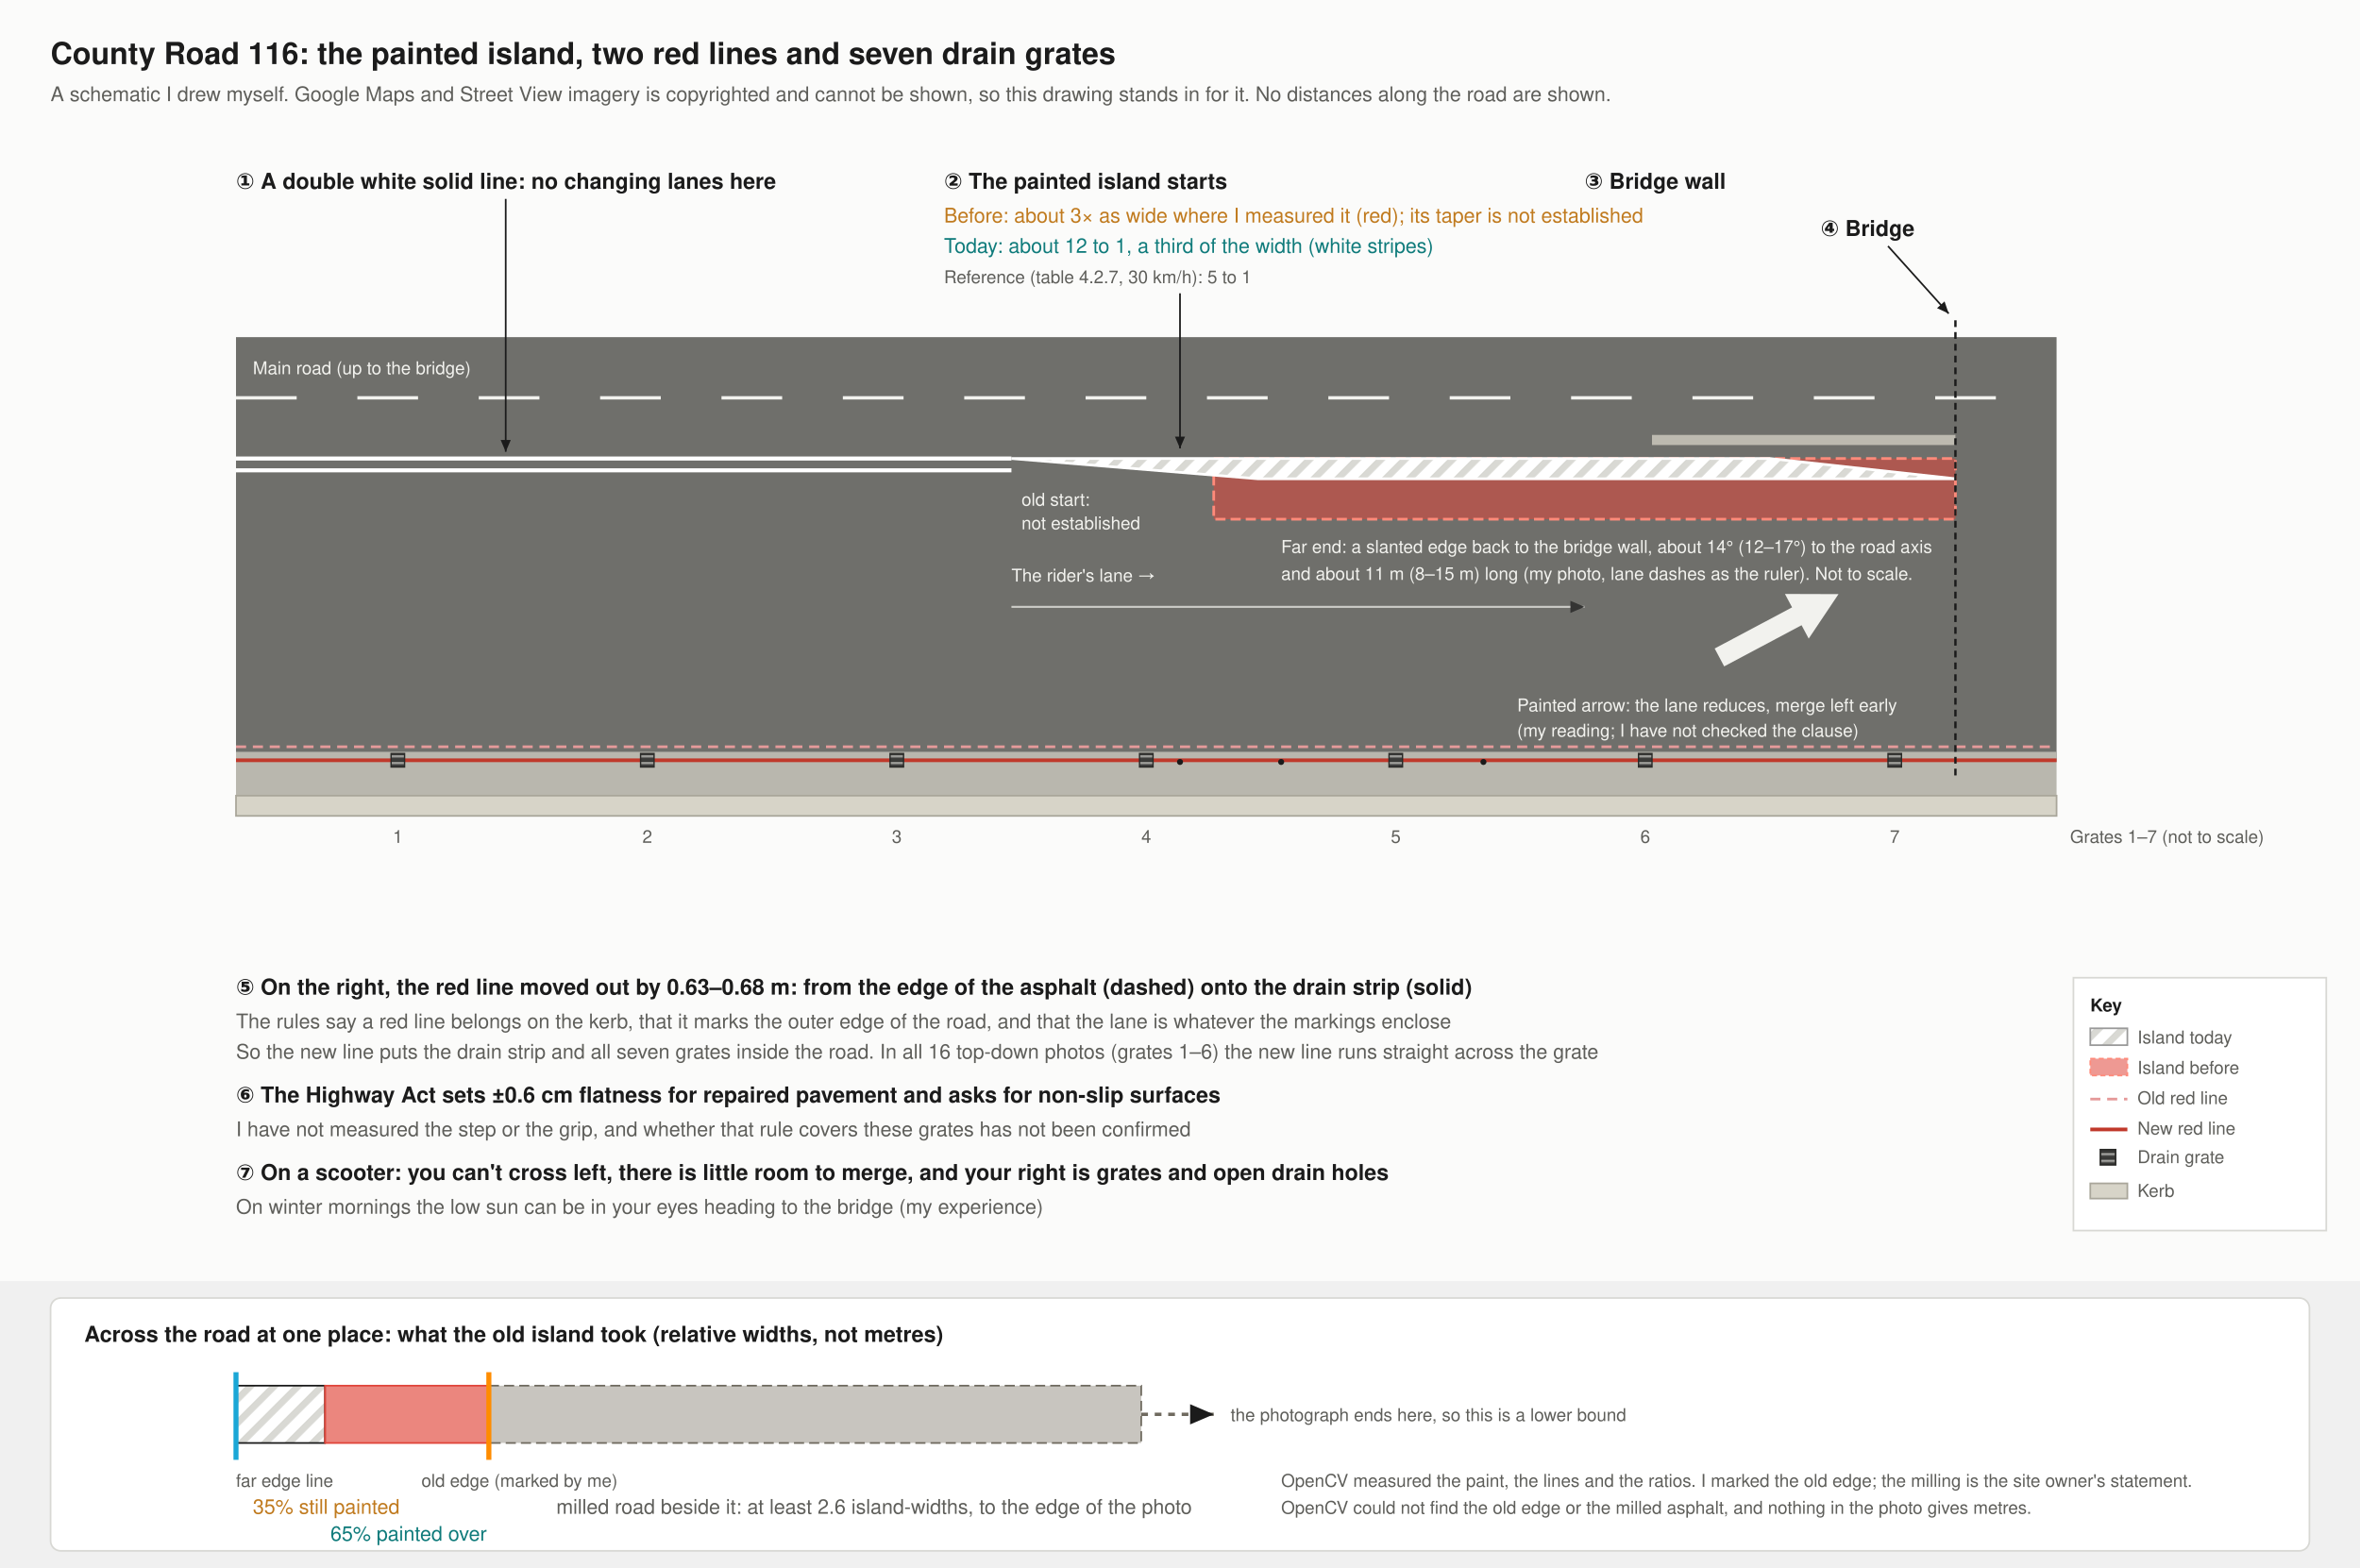
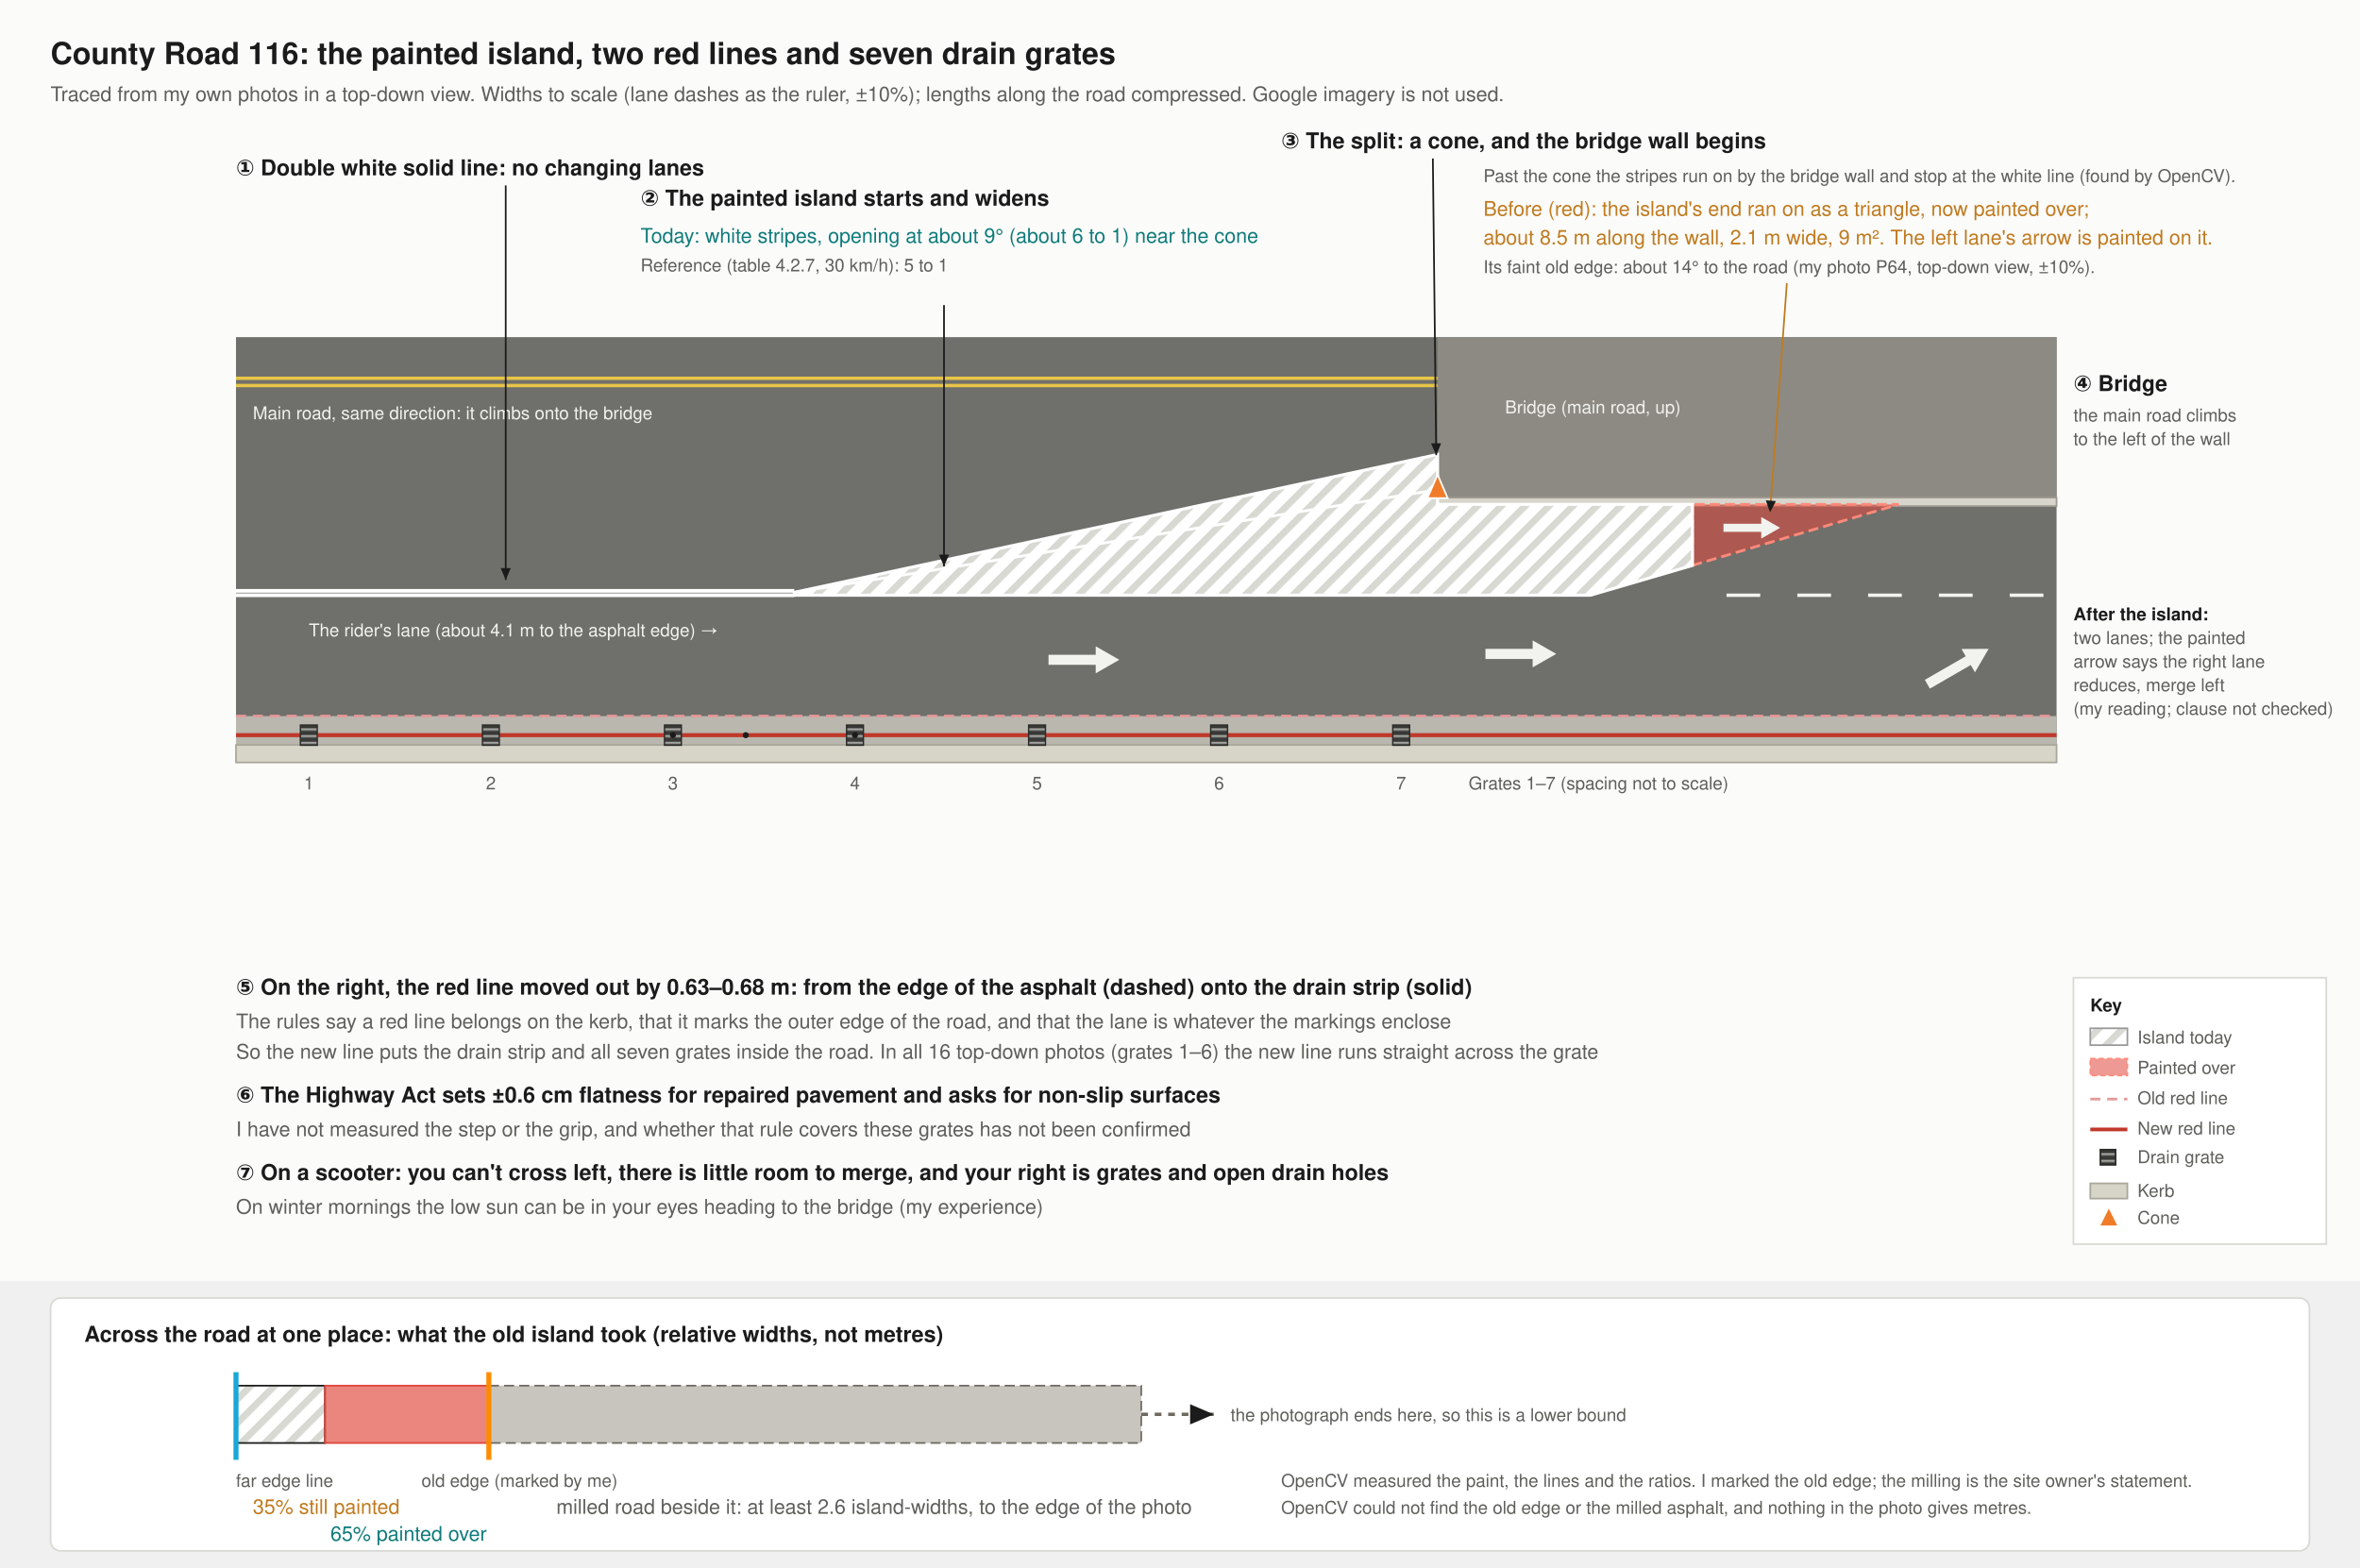
<svg xmlns="http://www.w3.org/2000/svg" viewBox="0 0 1400 930" width="1400" height="930" font-family="PingFang TC, Noto Sans TC, Helvetica, Arial, sans-serif">
  <style>
 .t{fill:#1b1b1b} .m{fill:#5e5e5a}
 .sm{font-size:12px} .xs{font-size:10.5px} .lbl{font-size:13px;font-weight:700} .hd{font-size:18px;font-weight:700}
 .tt{fill:#0f7b7b} .ta{fill:#c07a1e} .tr{fill:#b03a2e}
</style>
  <defs>
    <pattern id="hatch" width="10" height="10" patternUnits="userSpaceOnUse" patternTransform="rotate(45)">
      <rect width="10" height="10" fill="#ffffff" />
      <rect width="4" height="10" fill="#d9d9d4" />
    </pattern>
    <pattern id="ghost" width="10" height="10" patternUnits="userSpaceOnUse" patternTransform="rotate(45)">
      <rect width="10" height="10" fill="#7d7d79" />
      <rect width="4" height="10" fill="#8f8f8a" />
    </pattern>
    <pattern id="grate" width="4" height="4" patternUnits="userSpaceOnUse">
      <rect width="4" height="4" fill="#3b3b39" />
      <rect width="4" height="1.4" fill="#9a9a96" />
    </pattern>
    <marker id="a" markerWidth="8" markerHeight="8" refX="7" refY="3" orient="auto">
      <path d="M0,0 L7,3 L0,6 z" fill="#1b1b1b" />
    </marker>
  </defs>
  <rect width="1400" height="760" fill="#fbfbfa" />
  <text x="30" y="38" class="t hd">County Road 116: the painted island, two red lines and seven drain grates</text>
-   <text x="30" y="60" class="m sm">A schematic I drew myself. Google Maps and Street View imagery is copyrighted and cannot be shown, so this drawing stands in for it. No distances along the road are shown.</text>
-   <rect x="140" y="200" width="1080" height="252" fill="#6f6f6b" />
-   <line x1="140" y1="236" x2="1220" y2="236" stroke="#f2f2ee" stroke-width="2" stroke-dasharray="36 36" />
-   <text x="150" y="222" class="xs" fill="#f2f2ee">Main road (up to the bridge)</text>
-   <line x1="140" y1="272" x2="600" y2="272" stroke="#ffffff" stroke-width="2.4" />
-   <line x1="140" y1="279" x2="600" y2="279" stroke="#ffffff" stroke-width="2.4" />
-   <polygon points="720,272 1160,272 1160,308 720,308" fill="#e0453a" fill-opacity="0.55" stroke="#ff8a7a" stroke-width="1.6" stroke-dasharray="6 3" />
-   <polygon points="600,272 1050,272 1160,284 746,284" fill="url(#hatch)" stroke="#ffffff" stroke-width="1.6" />
-   <text x="760" y="328" class="xs" fill="#f2f2ee">Far end: a slanted edge back to the bridge wall, about 14° (12–17°) to the road axis</text>
-   <text x="760" y="344" class="xs" fill="#f2f2ee">and about 11 m (8–15 m) long (my photo, lane dashes as the ruler). Not to scale.</text>
-   <g transform="translate(1020,390) rotate(-28)" fill="#f2f2ee" stroke="none">
-     <polygon points="0,-6 52,-6 52,-15 80,0 52,15 52,6 0,6" />
+   <text x="30" y="60" class="m sm">Traced from my own photos in a top-down view. Widths to scale (lane dashes as the ruler, ±10%); lengths along the road compressed. Google imagery is not used.</text>
+   <rect x="140" y="200" width="1080" height="252.3" fill="#6f6f6b" />
+   <line x1="140" y1="224.4" x2="852.8" y2="224.4" stroke="#e8c547" stroke-width="2" />
+   <line x1="140" y1="228.7" x2="852.8" y2="228.7" stroke="#e8c547" stroke-width="2" />
+   <text x="150" y="248.7" class="xs" fill="#f2f2ee">Main road, same direction: it climbs onto the bridge</text>
+   <polygon points="852.8,200.0 1220.0,200.0 1220.0,299.2 852.8,299.2" fill="#8d8a83" />
+   <rect x="852.8" y="295.2" width="367.2" height="5" fill="#d8d5cc" stroke="#9f9b90" stroke-width="1" />
+   <text x="892.8" y="245.2" class="xs" fill="#f2f2ee">Bridge (main road, up)</text>
+   <line x1="140" y1="350.5" x2="471.2" y2="350.5" stroke="#fff" stroke-width="2.2" />
+   <line x1="140" y1="353.1" x2="471.2" y2="353.1" stroke="#fff" stroke-width="2.2" />
+   <polygon points="1004.0,299.2 1004.0,335.4 1126.4,299.2" fill="#e0453a" fill-opacity="0.55" stroke="#ff8a7a" stroke-width="1.6" stroke-dasharray="6 3" />
+   <polygon points="471.2,351.4 852.8,269.6 852.8,299.2 1004.0,299.2 1004.0,335.4 943.5,353.1 471.2,353.1" fill="url(#hatch)" stroke="#fff" stroke-width="1.8" />
+   <line x1="471.2" y1="351.4" x2="852.8" y2="290.5" stroke="#fff" stroke-width="1.6" />
+   <polygon points="852.8,281.5 846.8,295.5 858.8,295.5" fill="#f07c2a" stroke="#fff" stroke-width="1" />
+   <line x1="1024.2" y1="353.1" x2="1220" y2="353.1" stroke="#f2f2ee" stroke-width="2" stroke-dasharray="20 22" />
+   <g transform="translate(644.0,391.4) rotate(0) scale(1.0)" fill="#f2f2ee">
+     <polygon points="-22,-3 6,-3 6,-8 20,0 6,8 6,3 -22,3" />
  </g>
-   <text x="900" y="422" class="xs" fill="#f2f2ee">Painted arrow: the lane reduces, merge left early</text>
-   <text x="900" y="437" class="xs" fill="#f2f2ee">(my reading; I have not checked the clause)</text>
-   <text x="606" y="300" class="xs" fill="#f2f2ee">old start:</text>
-   <text x="606" y="314" class="xs" fill="#f2f2ee">not established</text>
-   <text x="600" y="345" class="xs" fill="#f2f2ee">The rider's lane →</text>
-   <path d="M600,360 L940,360" stroke="#f2f2ee" stroke-width="1.2" marker-end="url(#a)" opacity=".7" />
-   <rect x="140" y="446" width="1080" height="26" fill="#b9b7ae" />
-   <rect x="140" y="472" width="1080" height="12" fill="#d7d4c8" stroke="#a9a69a" stroke-width="1" />
-   <line x1="140" y1="443" x2="1220" y2="443" stroke="#e59a9a" stroke-width="1.6" stroke-dasharray="6 4" />
-   <line x1="140" y1="451" x2="1220" y2="451" stroke="#c0392b" stroke-width="2.2" />
+   <g transform="translate(903.2,387.9) rotate(0) scale(1.0)" fill="#f2f2ee">
+     <polygon points="-22,-3 6,-3 6,-8 20,0 6,8 6,3 -22,3" />
+   </g>
+   <g transform="translate(1040.0,313.1) rotate(0) scale(0.8)" fill="#f2f2ee">
+     <polygon points="-22,-3 6,-3 6,-8 20,0 6,8 6,3 -22,3" />
+   </g>
+   <g transform="translate(1162.4,394.9) rotate(-30) scale(1.0)" fill="#f2f2ee">
+     <polygon points="-22,-3 6,-3 6,-8 20,0 6,8 6,3 -22,3" />
+   </g>
+   <text x="183.2" y="377.5" class="xs" fill="#f2f2ee">The rider's lane (about 4.1 m to the asphalt edge) →</text>
+   <rect x="140" y="424.8" width="1080" height="17.1" fill="#b9b7ae" />
+   <rect x="140" y="441.9" width="1080" height="10.4" fill="#d7d4c8" stroke="#a9a69a" stroke-width="1" />
+   <line x1="140" y1="424.8" x2="1220" y2="424.8" stroke="#e59a9a" stroke-width="1.6" stroke-dasharray="6 4" />
+   <line x1="140" y1="436.1" x2="1220" y2="436.1" stroke="#c0392b" stroke-width="2.4" />
  <g fill="url(#grate)" stroke="#2a2a28" stroke-width=".8">
-     <rect x="232" y="447" width="8" height="8" />
-     <rect x="380" y="447" width="8" height="8" />
-     <rect x="528" y="447" width="8" height="8" />
-     <rect x="676" y="447" width="8" height="8" />
-     <rect x="824" y="447" width="8" height="8" />
-     <rect x="972" y="447" width="8" height="8" />
-     <rect x="1120" y="447" width="8" height="8" />
+     <rect x="178.2" y="430.1" width="10" height="12" />
+     <rect x="286.2" y="430.1" width="10" height="12" />
+     <rect x="394.2" y="430.1" width="10" height="12" />
+     <rect x="502.2" y="430.1" width="10" height="12" />
+     <rect x="610.2" y="430.1" width="10" height="12" />
+     <rect x="718.2" y="430.1" width="10" height="12" />
+     <rect x="826.2" y="430.1" width="10" height="12" />
  </g>
  <g fill="#1b1b1b">
-     <circle cx="700" cy="452" r="1.8" />
-     <circle cx="760" cy="452" r="1.8" />
-     <circle cx="880" cy="452" r="1.8" />
+     <circle cx="399.2" cy="436.1" r="1.8" />
+     <circle cx="442.4" cy="436.1" r="1.8" />
+     <circle cx="507.2" cy="436.1" r="1.8" />
  </g>
-   <rect x="980" y="258" width="180" height="6" fill="#bdbab0" />
-   <line x1="1160" y1="190" x2="1160" y2="462" stroke="#1b1b1b" stroke-width="1.4" stroke-dasharray="4 3" />
  <g class="m xs" text-anchor="middle">
-     <text x="236" y="500">1</text>
-     <text x="384" y="500">2</text>
-     <text x="532" y="500">3</text>
-     <text x="680" y="500">4</text>
-     <text x="828" y="500">5</text>
-     <text x="976" y="500">6</text>
-     <text x="1124" y="500">7</text>
+     <text x="183.2" y="468.3">1</text>
+     <text x="291.2" y="468.3">2</text>
+     <text x="399.2" y="468.3">3</text>
+     <text x="507.2" y="468.3">4</text>
+     <text x="615.2" y="468.3">5</text>
+     <text x="723.2" y="468.3">6</text>
+     <text x="831.2" y="468.3">7</text>
  </g>
-   <text x="1228" y="500" class="m xs">Grates 1–7 (not to scale)</text>
-   <text x="140" y="112" class="t lbl">① A double white solid line: no changing lanes here</text>
-   <path d="M300,118 L300,268" stroke="#1b1b1b" stroke-width="1" marker-end="url(#a)" />
-   <text x="560" y="112" class="t lbl">② The painted island starts</text>
-   <text x="560" y="132" class="ta sm">Before: about 3× as wide where I measured it (red); its taper is not established</text>
-   <text x="560" y="150" class="tt sm">Today: about 12 to 1, a third of the width (white stripes)</text>
-   <text x="560" y="168" class="m xs">Reference (table 4.2.7, 30 km/h): 5 to 1</text>
-   <path d="M700,174 L700,266" stroke="#1b1b1b" stroke-width="1" marker-end="url(#a)" />
-   <text x="940" y="112" class="t lbl">③ Bridge wall</text>
-   <text x="1080" y="140" class="t lbl">④ Bridge</text>
-   <path d="M1120,146 L1156,186" stroke="#1b1b1b" stroke-width="1" marker-end="url(#a)" />
+   <text x="871.2" y="468.3" class="m xs">Grates 1–7 (spacing not to scale)</text>
+   <text x="140" y="104" class="t lbl">① Double white solid line: no changing lanes</text>
+   <path d="M300,110 L300,344" stroke="#1b1b1b" stroke-width="1" marker-end="url(#a)" />
+   <text x="380" y="122" class="t lbl">② The painted island starts and widens</text>
+   <text x="380" y="144" class="tt sm">Today: white stripes, opening at about 9° (about 6 to 1) near the cone</text>
+   <text x="380" y="161" class="m xs">Reference (table 4.2.7, 30 km/h): 5 to 1</text>
+   <path d="M560,181 L560,336" stroke="#1b1b1b" stroke-width="1" marker-end="url(#a)" />
+   <text x="760" y="88" class="t lbl">③ The split: a cone, and the bridge wall begins</text>
+   <path d="M850,94 L852,270" stroke="#1b1b1b" stroke-width="1" marker-end="url(#a)" />
+   <text x="880" y="108" class="m xs">Past the cone the stripes run on by the bridge wall and stop at the white line (found by OpenCV).</text>
+   <text x="880" y="128" class="ta sm">Before (red): the island's end ran on as a triangle, now painted over;</text>
+   <text x="880" y="145" class="ta sm">about 8.5 m along the wall, 2.1 m wide, 9 m². The left lane's arrow is painted on it.</text>
+   <text x="880" y="162" class="m xs">Its faint old edge: about 14° to the road (my photo P64, top-down view, ±10%).</text>
+   <path d="M1060,168 L1050,304" stroke="#c07a1e" stroke-width="1" marker-end="url(#a)" />
+   <text x="1230" y="232" class="t lbl">④ Bridge</text>
+   <text x="1230" y="250" class="m xs">the main road climbs</text>
+   <text x="1230" y="264" class="m xs">to the left of the wall</text>
+   <text x="1230" y="368" class="t xs" font-weight="700">After the island:</text>
+   <text x="1230" y="382" class="m xs">two lanes; the painted</text>
+   <text x="1230" y="396" class="m xs">arrow says the right lane</text>
+   <text x="1230" y="410" class="m xs">reduces, merge left</text>
+   <text x="1230" y="424" class="m xs">(my reading; clause not checked)</text>
  <text x="140" y="590" class="t lbl">⑤ On the right, the red line moved out by 0.63–0.68 m: from the edge of the asphalt (dashed) onto the drain strip (solid)</text>
  <text x="140" y="610" class="m sm">The rules say a red line belongs on the kerb, that it marks the outer edge of the road, and that the lane is whatever the markings enclose</text>
  <text x="140" y="628" class="m sm">So the new line puts the drain strip and all seven grates inside the road. In all 16 top-down photos (grates 1–6) the new line runs straight across the grate</text>
  <text x="140" y="654" class="t lbl">⑥ The Highway Act sets ±0.6 cm flatness for repaired pavement and asks for non-slip surfaces</text>
  <text x="140" y="674" class="m sm">I have not measured the step or the grip, and whether that rule covers these grates has not been confirmed</text>
  <text x="140" y="700" class="t lbl">⑦ On a scooter: you can't cross left, there is little room to merge, and your right is grates and open drain holes</text>
  <text x="140" y="720" class="m sm">On winter mornings the low sun can be in your eyes heading to the bridge (my experience)</text>
  <g transform="translate(1230,580)">
-     <rect x="0" y="0" width="150" height="150" fill="#ffffff" stroke="#d8d8d4" />
+     <rect x="0" y="0" width="150" height="158" fill="#ffffff" stroke="#d8d8d4" />
    <text x="10" y="20" class="t xs" font-weight="700">Key</text>
    <rect x="10" y="30" width="22" height="10" fill="url(#hatch)" stroke="#999" />
    <text x="38" y="39" class="m xs">Island today</text>
    <rect x="10" y="48" width="22" height="10" fill="#e0453a" fill-opacity="0.55" stroke="#ff8a7a" stroke-dasharray="3 2" />
-     <text x="38" y="57" class="m xs">Island before</text>
+     <text x="38" y="57" class="m xs">Painted over</text>
    <line x1="10" y1="72" x2="32" y2="72" stroke="#e59a9a" stroke-width="1.6" stroke-dasharray="6 4" />
    <text x="38" y="75" class="m xs">Old red line</text>
    <line x1="10" y1="90" x2="32" y2="90" stroke="#c0392b" stroke-width="2.2" />
    <text x="38" y="93" class="m xs">New red line</text>
    <rect x="16" y="102" width="9" height="9" fill="url(#grate)" stroke="#2a2a28" />
    <text x="38" y="110" class="m xs">Drain grate</text>
    <rect x="10" y="122" width="22" height="9" fill="#d7d4c8" stroke="#a9a69a" />
    <text x="38" y="130" class="m xs">Kerb</text>
+     <polygon points="21,137 16,147 26,147" fill="#f07c2a" />
+     <text x="38" y="146" class="m xs">Cone</text>
  </g>
  <g transform="translate(0,770)">
    <rect x="30" y="0" width="1340" height="150" rx="6" fill="#ffffff" stroke="#d8d8d4" />
    <text x="50" y="26" class="t lbl">Across the road at one place: what the old island took (relative widths, not metres)</text>
    <rect x="140" y="52" width="52.8" height="34" fill="url(#hatch)" stroke="#1b1b1b" stroke-width="1" />
    <rect x="192.8" y="52" width="97.2" height="34" fill="#e0453a" fill-opacity="0.65" stroke="#e0453a" stroke-width="1" />
    <rect x="290" y="52" width="387" height="34" fill="#9a958a" fill-opacity="0.55" stroke="#6f6a5f" stroke-width="1" stroke-dasharray="6 3" />
    <path d="M677,69 L720,69" stroke="#6f6a5f" stroke-width="2" stroke-dasharray="4 4" marker-end="url(#a)" />
    <line x1="140" y1="44" x2="140" y2="96" stroke="#1ba7d6" stroke-width="3" />
    <line x1="290" y1="44" x2="290" y2="96" stroke="#ff8c00" stroke-width="3" />
    <text x="140" y="112" class="m xs">far edge line</text>
    <text x="150" y="128" class="ta sm">35% still painted</text>
    <text x="196" y="144" class="tt sm" fill="#e0453a">65% painted over</text>
    <text x="250" y="112" class="m xs">old edge (marked by me)</text>
    <text x="330" y="128" class="m sm">milled road beside it: at least 2.6 island-widths, to the edge of the photo</text>
    <text x="730" y="73" class="m xs">the photograph ends here, so this is a lower bound</text>
    <text x="760" y="112" class="m xs">OpenCV measured the paint, the lines and the ratios. I marked the old edge; the milling is the site owner's statement.</text>
    <text x="760" y="128" class="m xs">OpenCV could not find the old edge or the milled asphalt, and nothing in the photo gives metres.</text>
  </g>
</svg>
